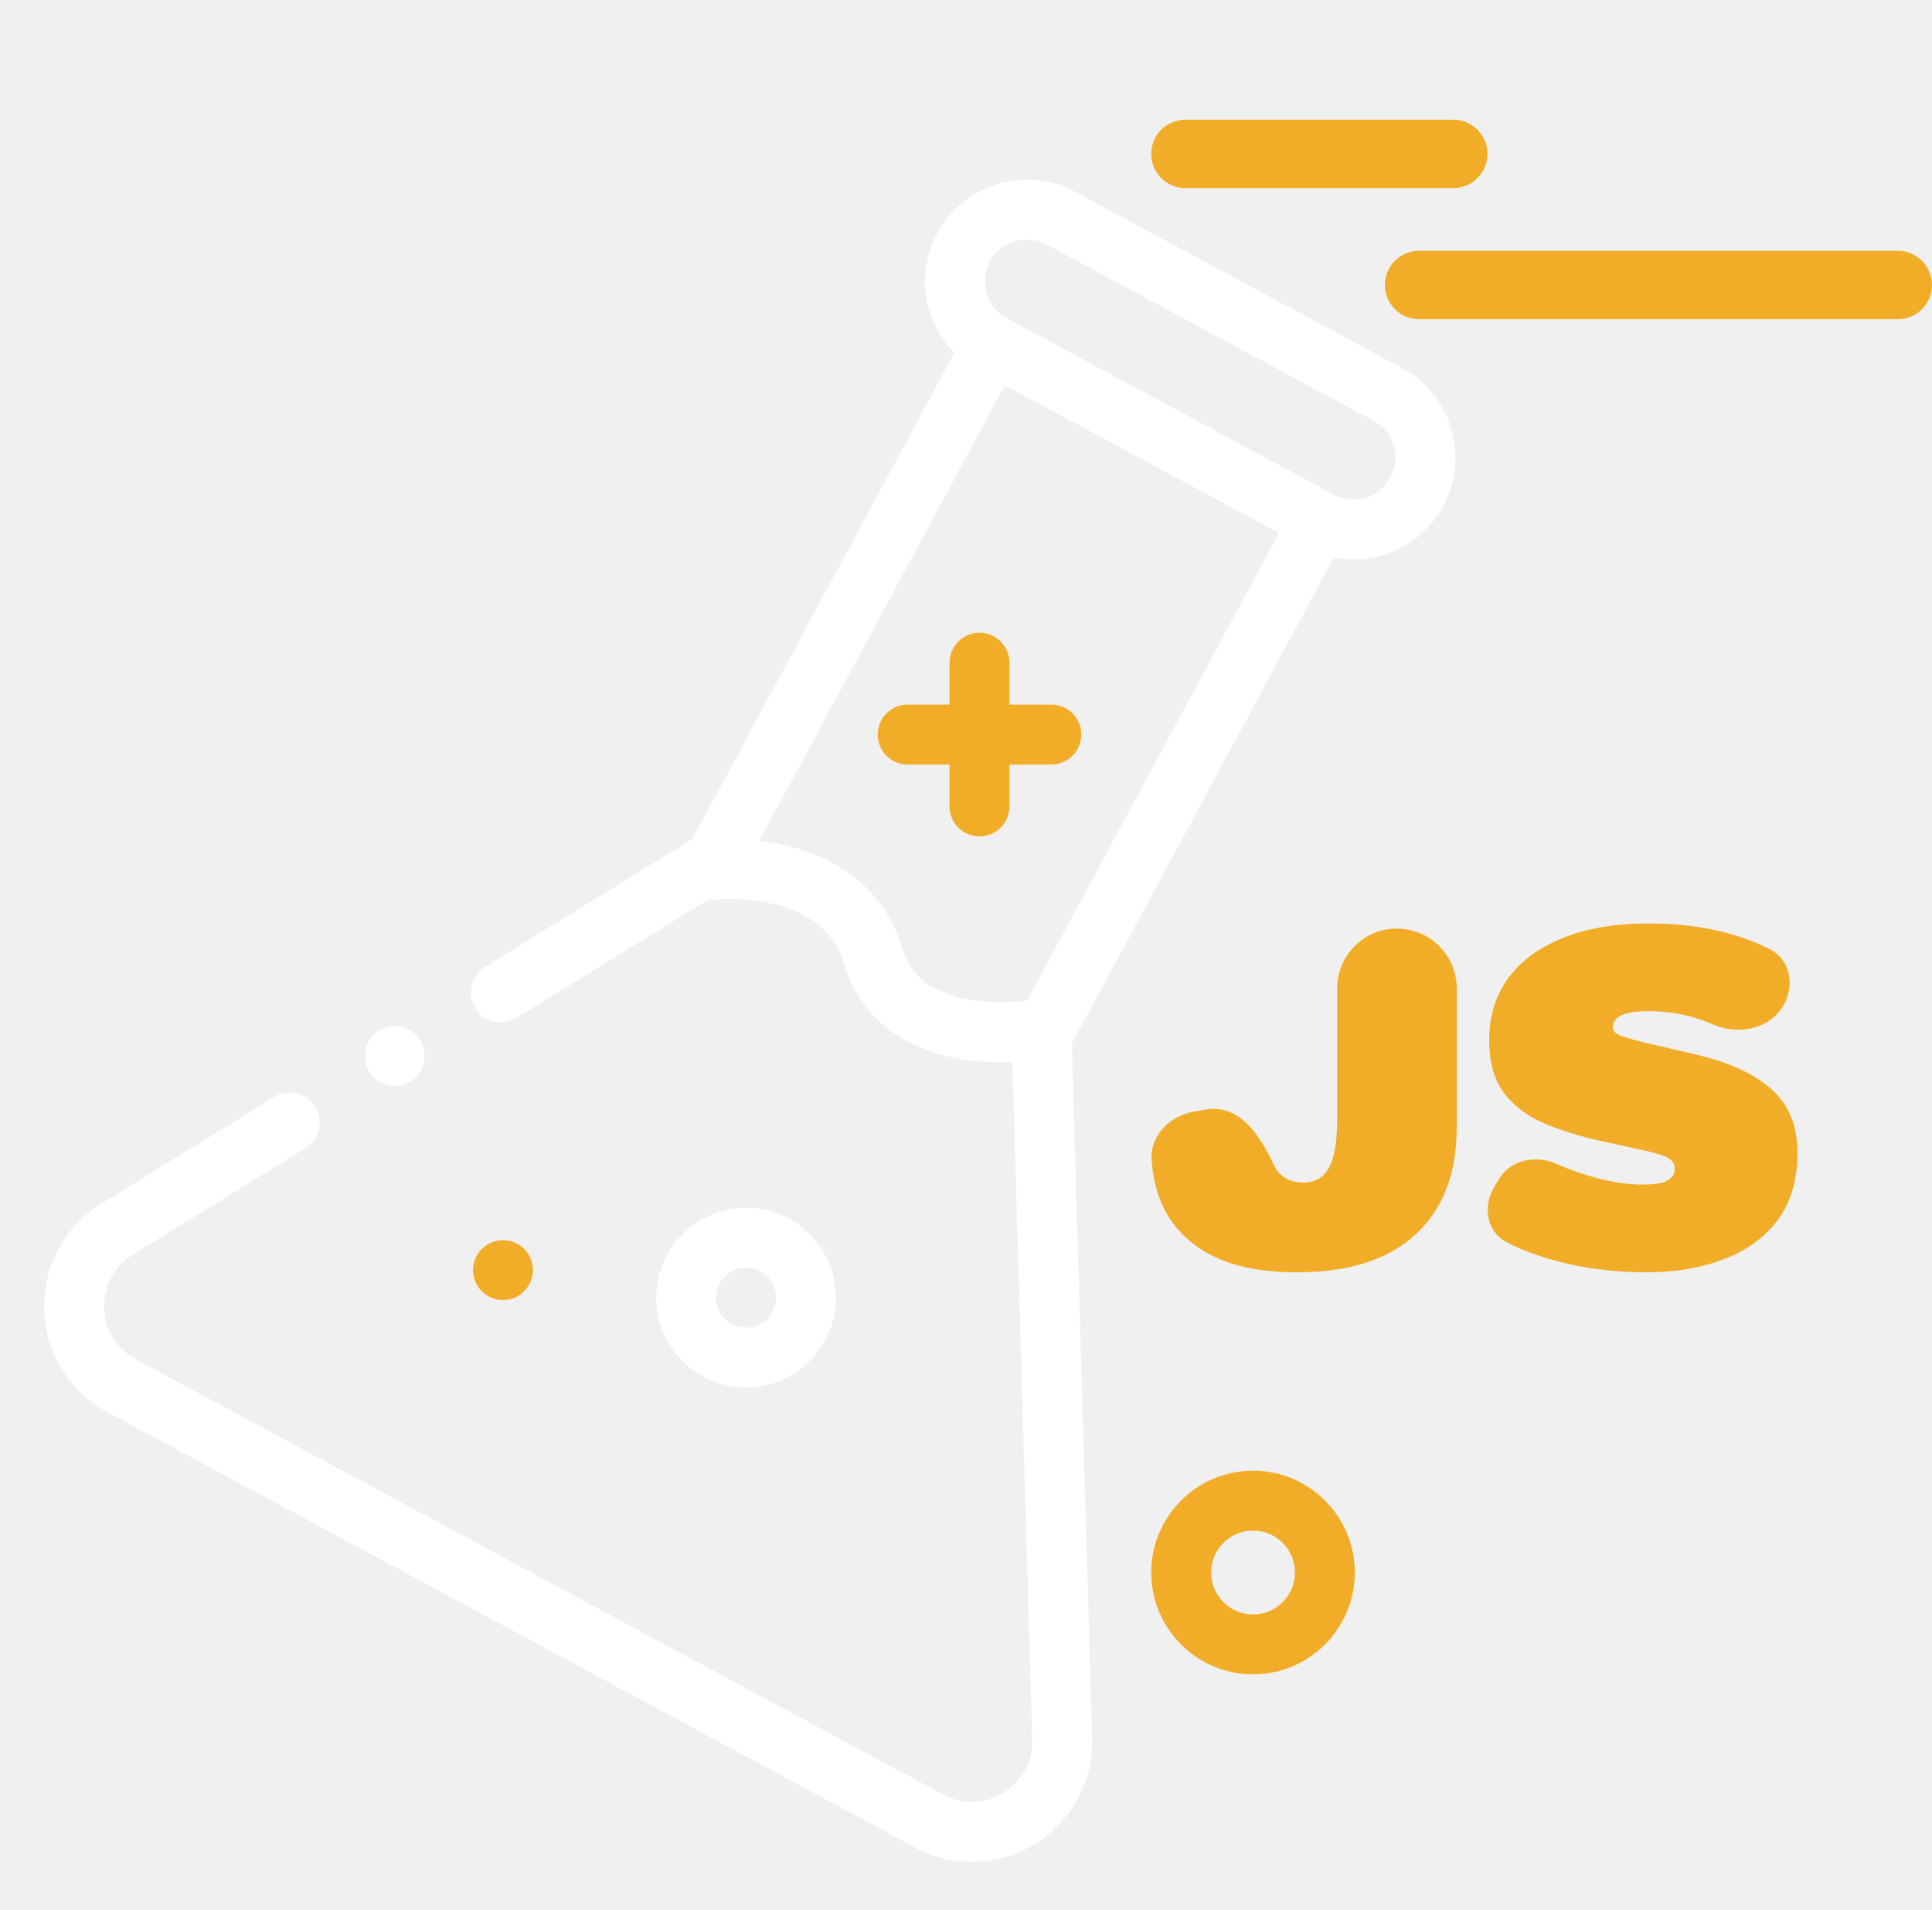
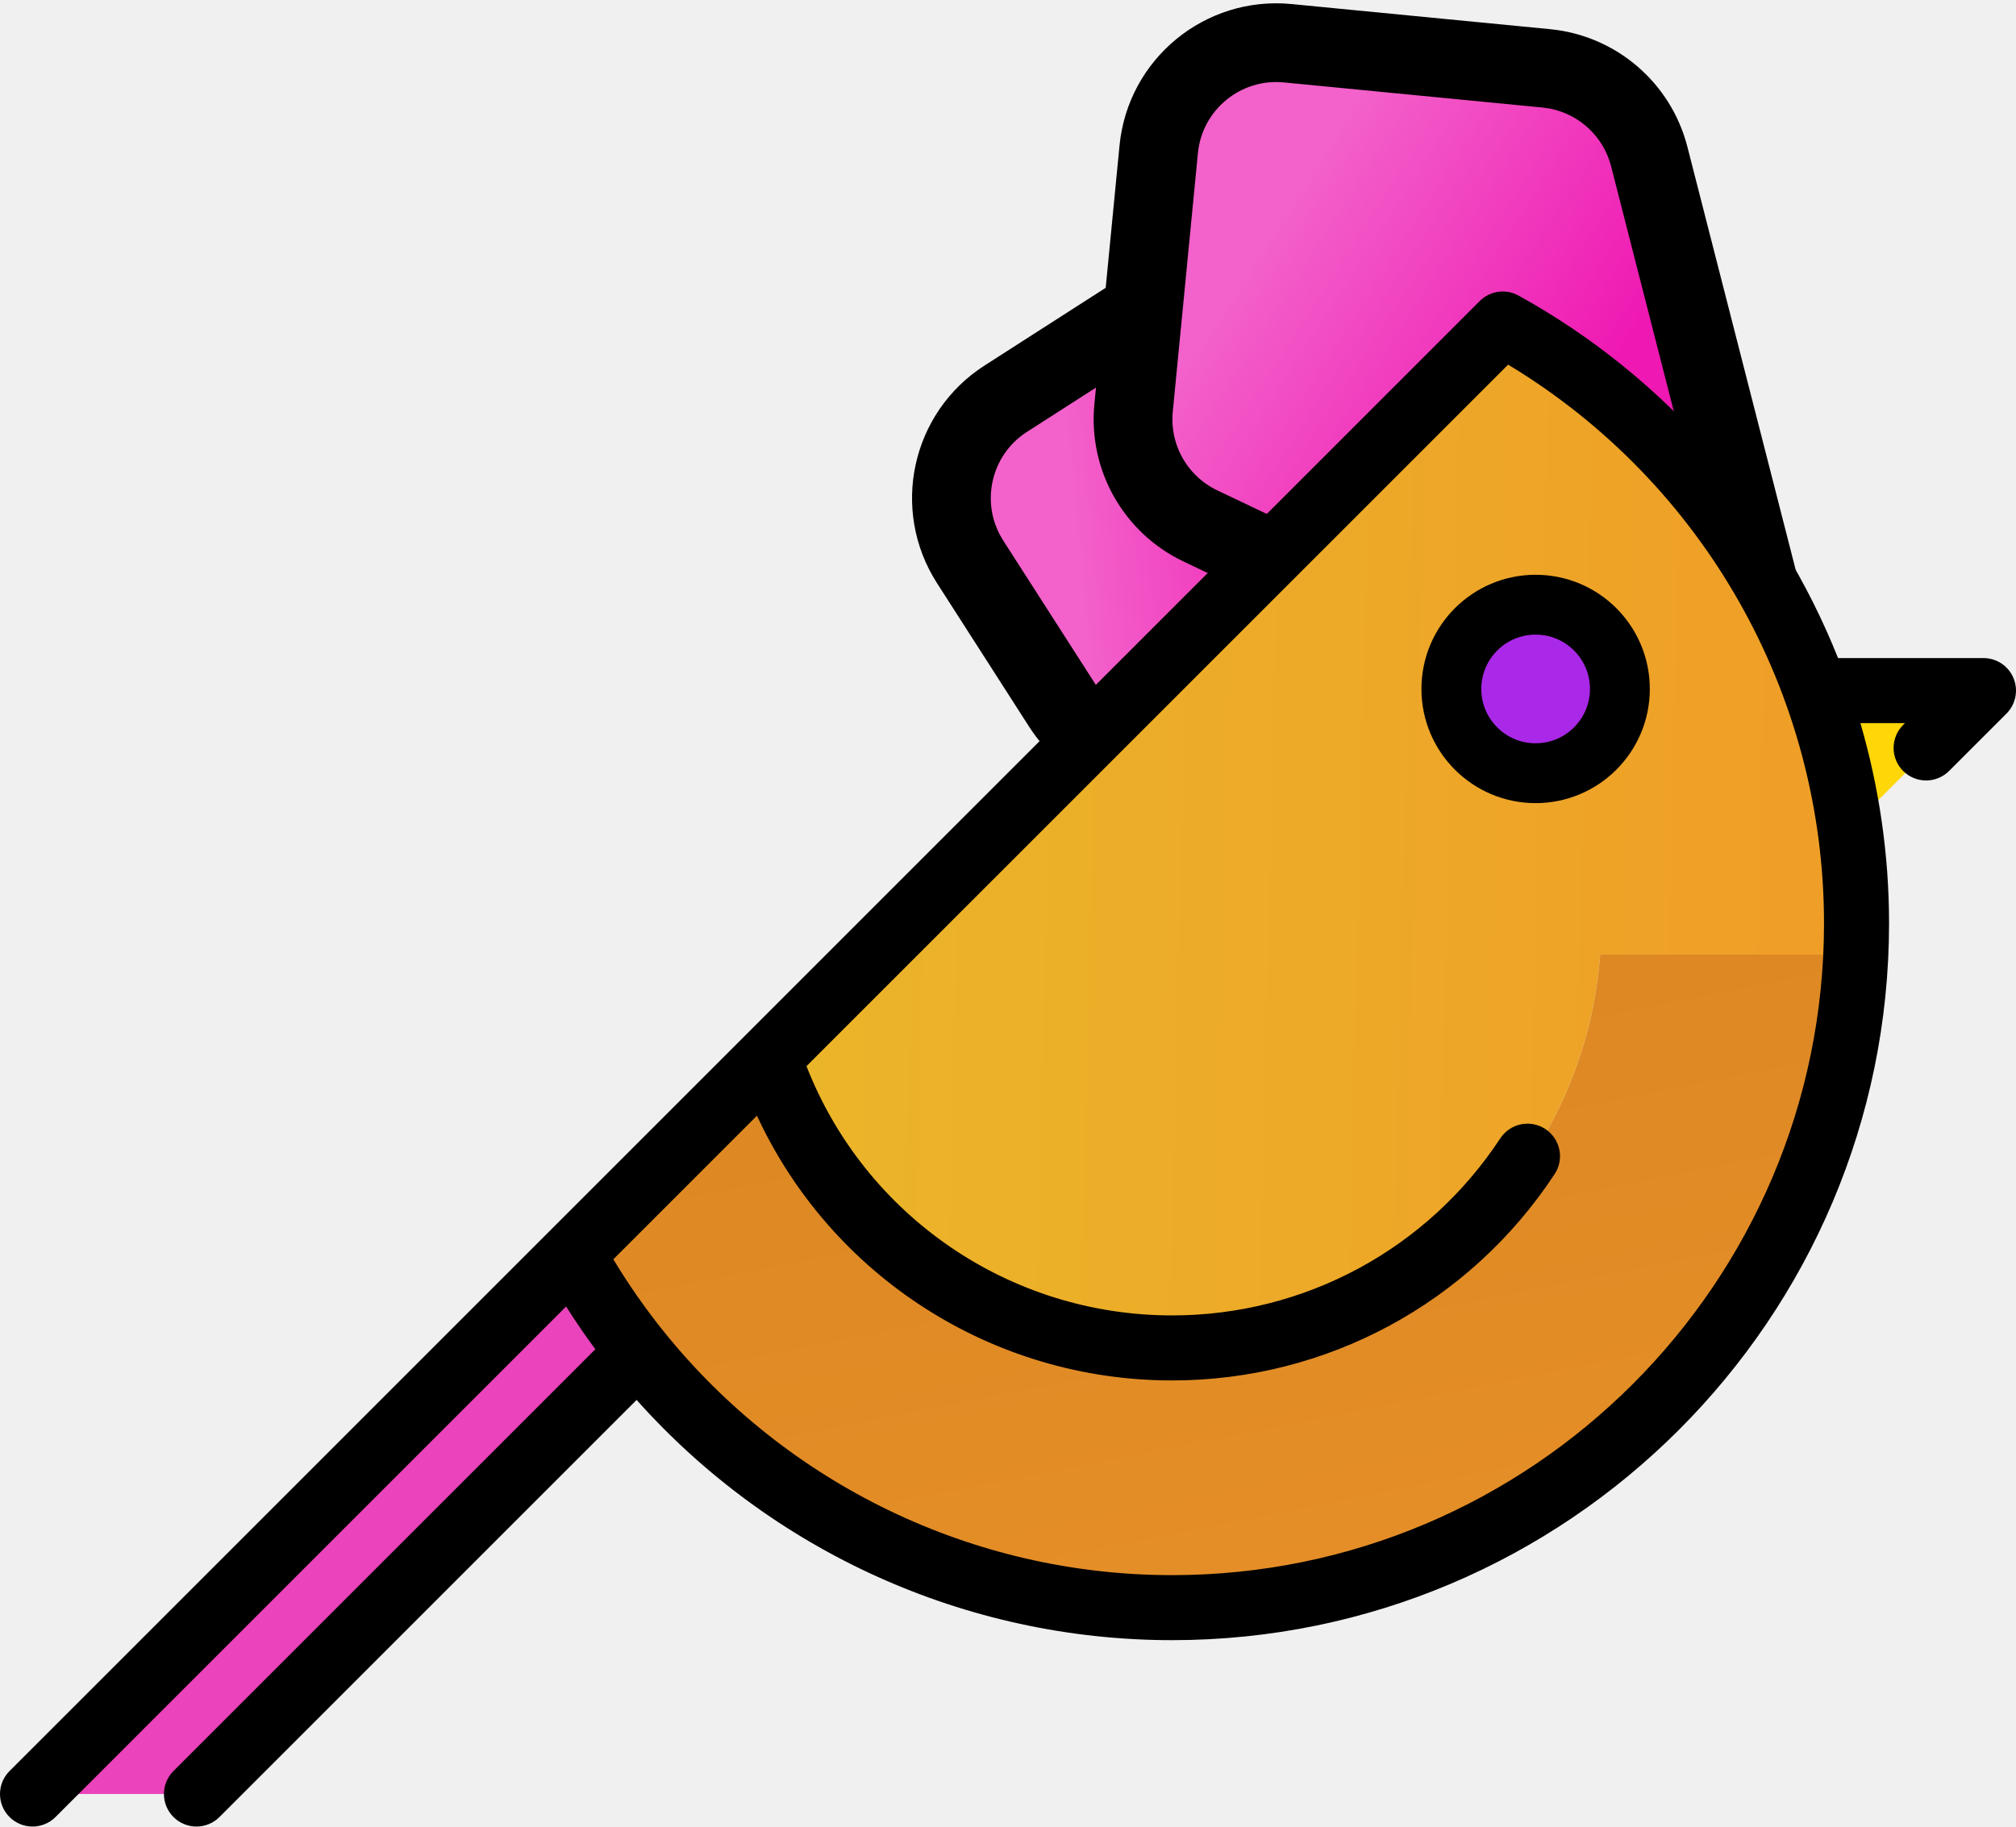
- <svg xmlns="http://www.w3.org/2000/svg" width="339" height="335" viewBox="0 0 339 335" fill="none">
-   <rect x="243" y="44" width="96" height="12" rx="6" fill="#F1AD28" />
-   <rect x="202" y="21" width="59" height="12" rx="6" fill="#F1AD28" />
-   <path d="M91.966 219.104C90.989 218.127 89.639 217.564 88.257 217.564C86.87 217.564 85.514 218.126 84.537 219.104C83.56 220.081 82.997 221.431 82.997 222.818C82.997 224.2 83.559 225.55 84.537 226.532C85.519 227.51 86.875 228.072 88.257 228.072C89.639 228.072 90.989 227.51 91.966 226.532C92.949 225.55 93.51 224.2 93.51 222.818C93.51 221.431 92.949 220.081 91.966 219.104Z" fill="#F1AD28" />
-   <path d="M184.473 123.609H177.117V116.254C177.117 113.353 174.764 111 171.863 111C168.962 111 166.609 113.353 166.609 116.254V123.609H159.254C156.353 123.609 154 125.962 154 128.863C154 131.764 156.353 134.117 159.254 134.117H166.609V141.473C166.609 144.374 168.962 146.727 171.863 146.727C174.764 146.727 177.117 144.374 177.117 141.473V134.117H184.473C187.374 134.117 189.727 131.764 189.727 128.863C189.727 125.962 187.374 123.609 184.473 123.609Z" fill="#F1AD28" />
-   <path d="M219.863 258C210.013 258 202 266.013 202 275.863C202 285.713 210.013 293.727 219.863 293.727C229.713 293.727 237.727 285.713 237.727 275.863C237.727 266.013 229.713 258 219.863 258ZM219.863 283.219C215.807 283.219 212.508 279.919 212.508 275.863C212.508 271.807 215.807 268.508 219.863 268.508C223.919 268.508 227.219 271.807 227.219 275.863C227.219 279.919 223.919 283.219 219.863 283.219Z" fill="#F1AD28" />
-   <path d="M130.908 211.885C122.217 211.885 115.146 218.956 115.146 227.647C115.146 236.338 122.217 243.408 130.908 243.408C139.599 243.408 146.67 236.338 146.67 227.647C146.67 218.956 139.599 211.885 130.908 211.885ZM130.908 232.901C128.011 232.901 125.654 230.544 125.654 227.647C125.654 224.75 128.011 222.393 130.908 222.393C133.805 222.393 136.162 224.75 136.162 227.647C136.162 230.544 133.805 232.901 130.908 232.901Z" fill="white" />
-   <path d="M72.968 181.539C71.991 180.562 70.64 180 69.254 180C67.872 180 66.517 180.562 65.539 181.539C64.562 182.517 64 183.872 64 185.254C64 186.636 64.562 187.991 65.539 188.968C66.517 189.945 67.872 190.508 69.254 190.508C70.636 190.508 71.991 189.946 72.968 188.968C73.951 187.991 74.508 186.636 74.508 185.254C74.508 183.872 73.95 182.517 72.968 181.539Z" fill="white" />
-   <path d="M245.116 162.9C250.907 162.9 255.601 167.594 255.601 173.385V197.82C255.601 205.86 253.201 212.1 248.401 216.54C243.601 220.98 236.671 223.2 227.611 223.2C220.951 223.2 215.611 222.03 211.591 219.69C207.631 217.35 204.901 214.14 203.401 210.06C202.677 208.008 202.233 205.819 202.071 203.494C201.766 199.139 205.321 195.709 209.625 194.982L211.631 194.643C217.365 193.675 221.053 199.011 223.471 204.3V204.3C224.491 206.4 226.231 207.45 228.691 207.45C230.731 207.45 232.231 206.58 233.191 204.84C234.151 203.1 234.631 200.25 234.631 196.29V173.385C234.631 167.594 239.325 162.9 245.116 162.9V162.9ZM289.29 162C297.492 162 304.572 163.507 310.53 166.521C314.24 168.398 314.986 173.115 312.778 176.639V176.639C310.284 180.619 304.98 181.599 300.662 179.751C300.205 179.556 299.744 179.368 299.28 179.19C296.22 177.99 292.89 177.39 289.29 177.39C286.95 177.39 285.3 177.66 284.34 178.2C283.44 178.68 282.99 179.34 282.99 180.18C282.99 180.9 283.53 181.44 284.61 181.8C285.75 182.16 287.16 182.55 288.84 182.97L297.03 184.86C303.09 186.24 307.65 188.28 310.71 190.98C313.83 193.68 315.39 197.43 315.39 202.23C315.39 207.03 314.22 210.99 311.88 214.11C309.54 217.17 306.36 219.45 302.34 220.95C298.38 222.45 293.88 223.2 288.84 223.2C285.06 223.2 281.28 222.87 277.5 222.21C273.72 221.49 270.21 220.47 266.97 219.15C266.083 218.772 265.231 218.375 264.411 217.956C260.864 216.146 260.121 211.671 262.173 208.258L263.085 206.741C265.097 203.395 269.638 202.569 273.18 204.21V204.21C275.64 205.29 278.19 206.16 280.83 206.82C283.47 207.48 285.93 207.81 288.21 207.81C290.37 207.81 291.84 207.57 292.62 207.09C293.46 206.55 293.88 205.89 293.88 205.11C293.88 204.27 293.52 203.64 292.8 203.22C292.14 202.8 290.91 202.38 289.11 201.96L280.11 199.98C276.93 199.26 273.9 198.3 271.02 197.1C268.14 195.9 265.8 194.16 264 191.88C262.2 189.54 261.3 186.39 261.3 182.43C261.3 178.35 262.38 174.78 264.54 171.72C266.76 168.66 269.94 166.29 274.08 164.61C278.28 162.87 283.35 162 289.29 162Z" fill="#F1AD28" />
-   <path d="M191.628 304.863L188.07 183.09L234.041 97.808C241.528 99.289 249.435 95.823 253.241 88.762C257.915 80.091 254.664 69.235 245.993 64.561L188.646 33.649C179.975 28.975 169.119 32.227 164.445 40.897C160.639 47.959 162.09 56.469 167.444 61.909L121.473 147.192L85.1 169.633C82.631 171.156 81.864 174.393 83.388 176.863C83.889 177.676 84.577 178.304 85.361 178.727C86.959 179.589 88.961 179.597 90.618 178.575L124.353 157.761C124.772 157.822 125.203 157.841 125.643 157.796C126.402 157.72 144.27 156.089 148.209 169.245C150.167 175.784 154.231 180 159.08 182.614C164.903 185.752 171.851 186.574 177.652 186.333L181.125 305.169C181.236 309.003 179.354 312.495 176.09 314.509C172.826 316.523 168.861 316.639 165.485 314.819L23.848 238.471C20.471 236.651 18.389 233.276 18.277 229.442C18.165 225.608 20.047 222.116 23.312 220.102L53.611 201.408C56.081 199.884 56.848 196.647 55.324 194.178C53.8 191.708 50.563 190.941 48.094 192.465L17.794 211.159C11.297 215.168 7.551 222.117 7.774 229.749C7.997 237.38 12.142 244.098 18.862 247.721L160.499 324.069C167.22 327.691 175.11 327.46 181.608 323.452C188.106 319.443 191.851 312.494 191.628 304.863ZM180.197 175.551C178.126 175.796 174.435 176.055 170.583 175.464C160.582 173.93 158.846 168.135 158.275 166.231C154.431 153.397 142.819 148.651 133.256 147.478L176.318 67.59L224.416 93.517L180.197 175.551ZM234.027 86.76L177.224 56.142L176.68 55.848C173.109 53.923 171.77 49.453 173.695 45.883C175.62 42.313 180.089 40.974 183.66 42.898L241.007 73.811C244.578 75.736 245.916 80.205 243.992 83.776C242.067 87.346 237.597 88.685 234.027 86.76Z" fill="white" />
+ <svg xmlns="http://www.w3.org/2000/svg" width="512" height="464" viewBox="0 0 512 464" fill="none">
+   <path d="M269.778 179.187C276.597 189.817 289.344 195.038 301.661 192.246L372.119 176.272C396.926 170.648 403.917 138.641 383.712 123.186L326.329 79.294C316.297 71.621 302.534 71.052 291.904 77.872L255.434 101.268C241.488 110.214 237.436 128.771 246.382 142.717L269.778 179.187Z" fill="url(#paint0_linear)" stroke="black" stroke-width="20" />
+   <path d="M287.894 103.601C286.673 116.172 293.455 128.161 304.859 133.59L404.177 180.872C427.145 191.806 452.443 170.988 446.135 146.346L418.86 39.782C415.728 27.547 405.269 18.583 392.698 17.362L327.036 10.981C310.545 9.379 295.877 21.448 294.275 37.939L287.894 103.601Z" fill="url(#paint1_linear)" stroke="black" stroke-width="20" />
+   <path d="M383.987 146C402.214 146 417 160.786 417 179.013C417 197.239 402.214 212 383.987 212C365.761 212 351 197.239 351 179.013C351 160.786 365.761 146 383.987 146Z" fill="url(#paint2_linear)" />
+   <path d="M504.843 175.42L470.797 209.454C469.102 197.683 466.228 186.298 462.286 175.42H504.843Z" fill="#FFD608" />
+   <path d="M163.278 343.422L50.99 455.698H9.359L146.542 318.526C151.409 327.324 157.002 335.648 163.278 343.422Z" fill="url(#paint3_linear)" />
+   <path d="M406.384 242.486C402.288 298.344 355.669 342.387 298.765 342.387C251.133 342.387 210.701 311.513 196.398 268.692C196.387 268.681 382.755 82.302 382.755 82.302C419.355 102.54 447.895 135.594 462.286 175.42C466.228 186.298 469.102 197.684 470.797 209.454C471.987 217.646 472.603 226.014 472.603 234.526C472.603 237.19 472.548 239.855 472.416 242.486H406.384ZM404.997 175.42C404.997 167.371 398.468 160.842 390.419 160.842C382.37 160.842 375.852 167.371 375.852 175.42C375.852 183.469 382.37 189.987 390.419 189.987C398.468 189.987 404.997 183.469 404.997 175.42Z" fill="url(#paint4_linear)" />
+   <path d="M406.384 242.486H472.416C468.265 334.8 392.104 408.363 298.765 408.363C243.987 408.363 195.132 383.016 163.278 343.422C157.002 335.648 151.409 327.324 146.542 318.526L196.387 268.681C210.701 311.513 251.133 342.387 298.765 342.387C355.669 342.387 402.288 298.344 406.384 242.486Z" fill="url(#paint5_linear)" />
+   <path d="M511.371 172.255C510.094 169.169 507.081 167.157 503.742 167.157H466.803C451.449 128.645 423.148 95.801 385.652 75.069C385.635 75.059 385.616 75.052 385.599 75.043C385.43 74.951 385.257 74.87 385.083 74.79C385.003 74.754 384.925 74.713 384.843 74.679C384.691 74.615 384.536 74.562 384.381 74.508C384.273 74.471 384.166 74.428 384.057 74.395C383.94 74.36 383.82 74.333 383.702 74.304C383.555 74.266 383.408 74.225 383.261 74.196C383.182 74.18 383.101 74.172 383.022 74.158C382.836 74.127 382.65 74.096 382.463 74.078C382.408 74.073 382.353 74.073 382.297 74.069C382.088 74.053 381.88 74.039 381.671 74.039C381.604 74.039 381.537 74.046 381.468 74.048C381.275 74.053 381.081 74.058 380.888 74.076C380.766 74.087 380.646 74.109 380.525 74.126C380.388 74.145 380.252 74.159 380.117 74.185C379.942 74.218 379.769 74.264 379.597 74.308C379.516 74.329 379.435 74.343 379.355 74.366C379.165 74.421 378.979 74.489 378.793 74.558C378.731 74.581 378.667 74.599 378.607 74.623C378.436 74.69 378.271 74.77 378.105 74.85C378.027 74.886 377.949 74.918 377.873 74.957C377.739 75.026 377.609 75.105 377.478 75.182C377.373 75.244 377.267 75.301 377.164 75.368C377.066 75.432 376.972 75.505 376.876 75.573C376.746 75.666 376.615 75.756 376.49 75.856C376.417 75.916 376.346 75.983 376.272 76.044C376.135 76.163 375.997 76.282 375.867 76.411C375.851 76.428 375.833 76.441 375.817 76.456L2.419 449.864C-0.806 453.089 -0.806 458.318 2.419 461.542C4.032 463.154 6.146 463.961 8.259 463.961C10.372 463.961 12.486 463.155 14.099 461.542L143.774 331.865C146.13 335.584 148.602 339.208 151.199 342.721L44.056 449.864C40.831 453.089 40.831 458.318 44.056 461.542C45.669 463.154 47.783 463.961 49.896 463.961C52.009 463.961 54.123 463.155 55.736 461.542L161.682 355.596C195.845 393.927 245.127 416.617 297.67 416.617C398.075 416.617 479.759 334.932 479.759 234.528C479.759 217.07 477.233 199.979 472.485 183.673H483.807L483.332 184.149C480.106 187.374 480.106 192.602 483.331 195.827C484.944 197.44 487.057 198.246 489.171 198.246C491.284 198.246 493.398 197.44 495.01 195.827L509.583 181.254C511.942 178.894 512.649 175.342 511.371 172.255ZM297.668 400.101C247.058 400.101 199.763 376.958 168.623 338.271C168.589 338.228 168.552 338.185 168.517 338.143C163.895 332.388 159.63 326.29 155.764 319.873L192.24 283.397C211.107 324.094 251.983 350.646 297.668 350.646C336.911 350.646 373.235 331.049 394.831 298.224C397.337 294.414 396.281 289.293 392.47 286.786C388.662 284.28 383.541 285.336 381.032 289.145C362.5 317.313 331.334 334.13 297.667 334.13C256.405 334.13 219.718 308.886 204.818 270.816L383.011 92.622C432.652 122.53 463.241 176.337 463.241 234.528C463.241 325.826 388.964 400.101 297.668 400.101Z" fill="black" />
+   <path d="M415 175C415 188.807 403.807 200 390 200C376.193 200 365 188.807 365 175C365 161.193 376.193 150 390 150C403.807 150 415 161.193 415 175ZM372.201 175C372.201 184.83 380.17 192.799 390 192.799C399.83 192.799 407.798 184.83 407.798 175C407.798 165.17 399.83 157.201 390 157.201C380.17 157.201 372.201 165.17 372.201 175Z" fill="black" stroke="black" stroke-width="8" />
+   <defs>
+     <linearGradient id="paint0_linear" x1="276.741" y1="171.522" x2="420.739" y2="157.526" gradientUnits="userSpaceOnUse">
+       <stop stop-color="#F361CA" />
+       <stop offset="0.495" stop-color="#EF18B2" />
+     </linearGradient>
+     <linearGradient id="paint1_linear" x1="298.581" y1="97.019" x2="456" y2="198" gradientUnits="userSpaceOnUse">
+       <stop stop-color="#F361CA" />
+       <stop offset="0.495" stop-color="#EF18B2" />
+     </linearGradient>
+     <linearGradient id="paint2_linear" x1="353.302" y1="157.44" x2="418.084" y2="158.938" gradientUnits="userSpaceOnUse">
+       <stop offset="0.669" stop-color="#AA28E8" />
+     </linearGradient>
+     <linearGradient id="paint3_linear" x1="14.728" y1="342.303" x2="165.786" y2="346.221" gradientUnits="userSpaceOnUse">
+       <stop offset="0.997" stop-color="#EA43BB" />
+     </linearGradient>
+     <linearGradient id="paint4_linear" x1="206.033" y1="127.383" x2="477.122" y2="134.038" gradientUnits="userSpaceOnUse">
+       <stop stop-color="#EBB529" />
+       <stop offset="0.917" stop-color="#EF9F27" />
+     </linearGradient>
+     <linearGradient id="paint5_linear" x1="272" y1="152" x2="342.841" y2="509.235" gradientUnits="userSpaceOnUse">
+       <stop offset="0.151" stop-color="#D98521" />
+       <stop offset="0.979" stop-color="#EB932B" />
+     </linearGradient>
+   </defs>
</svg>
